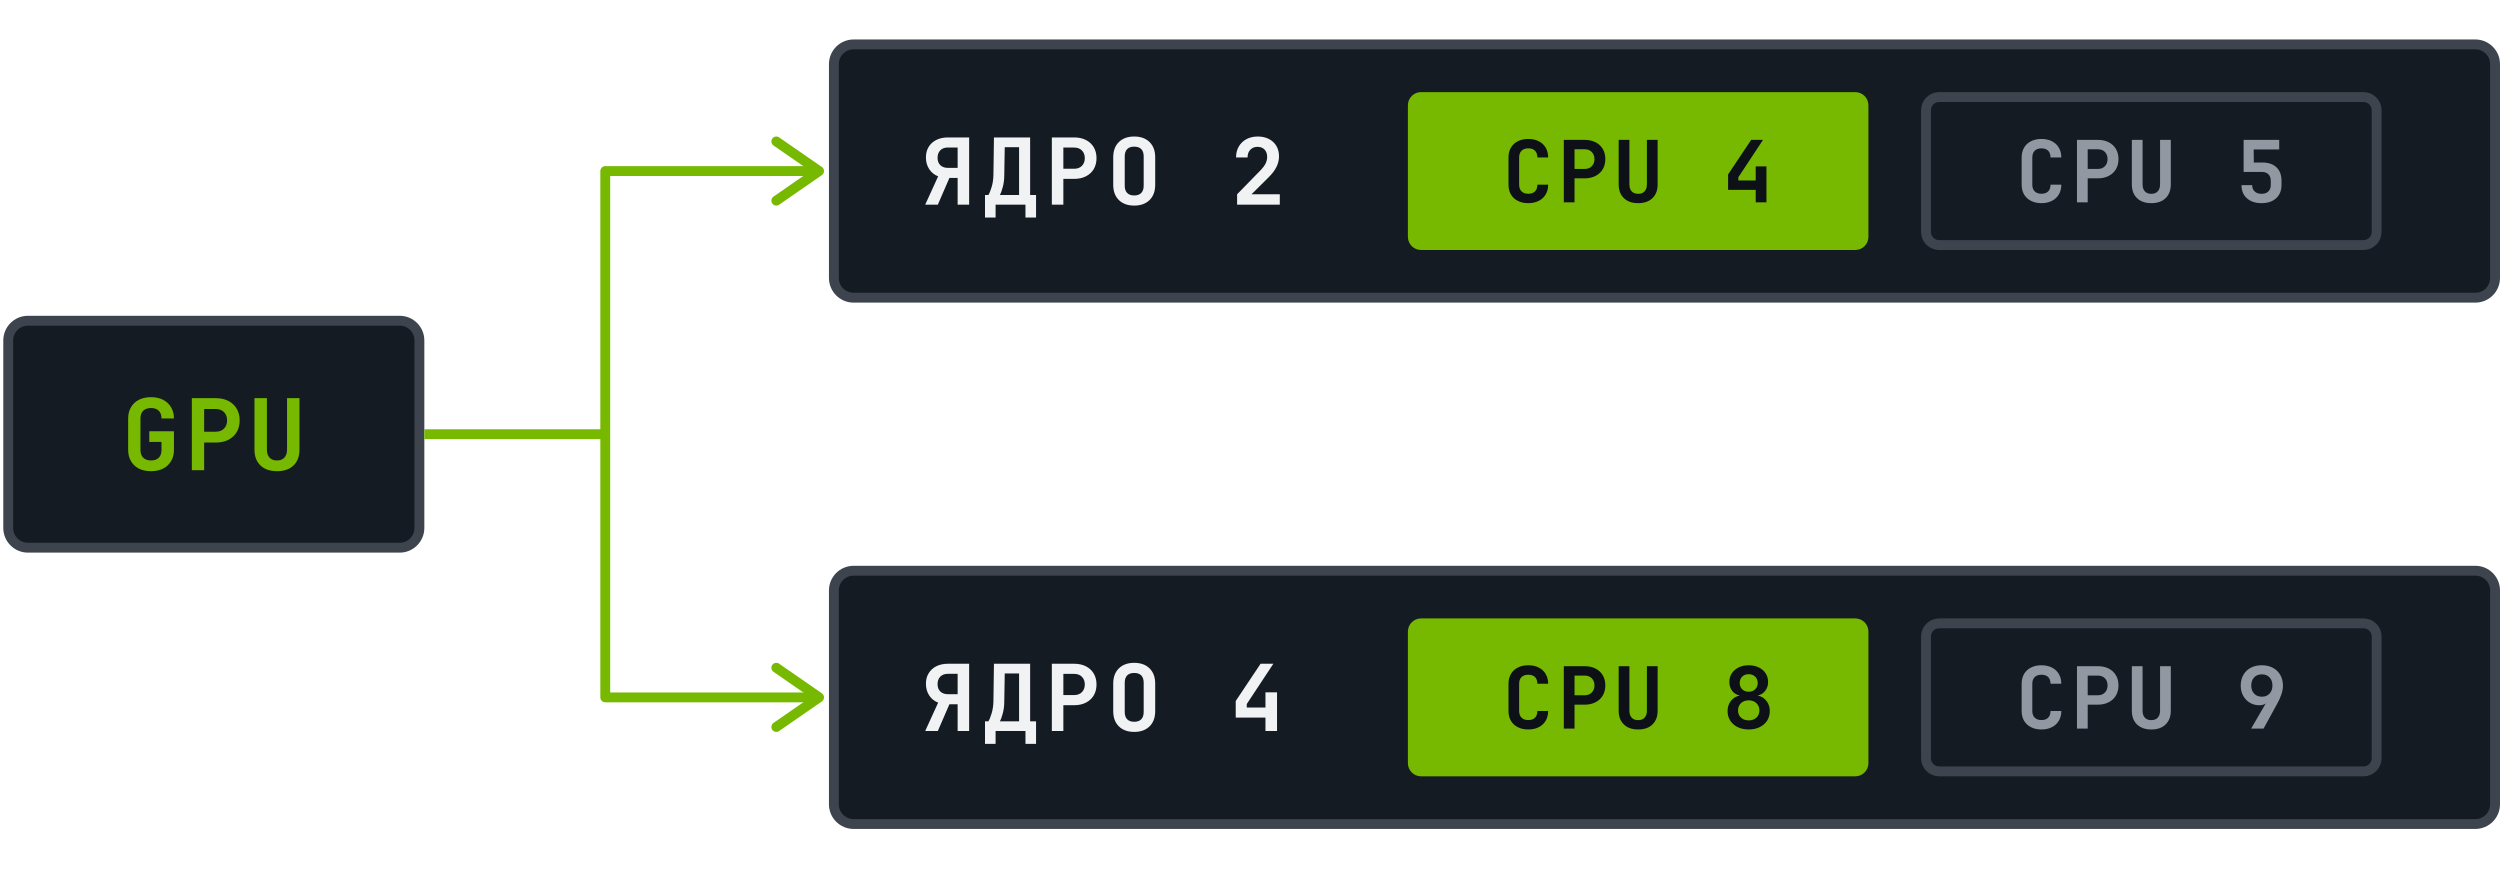
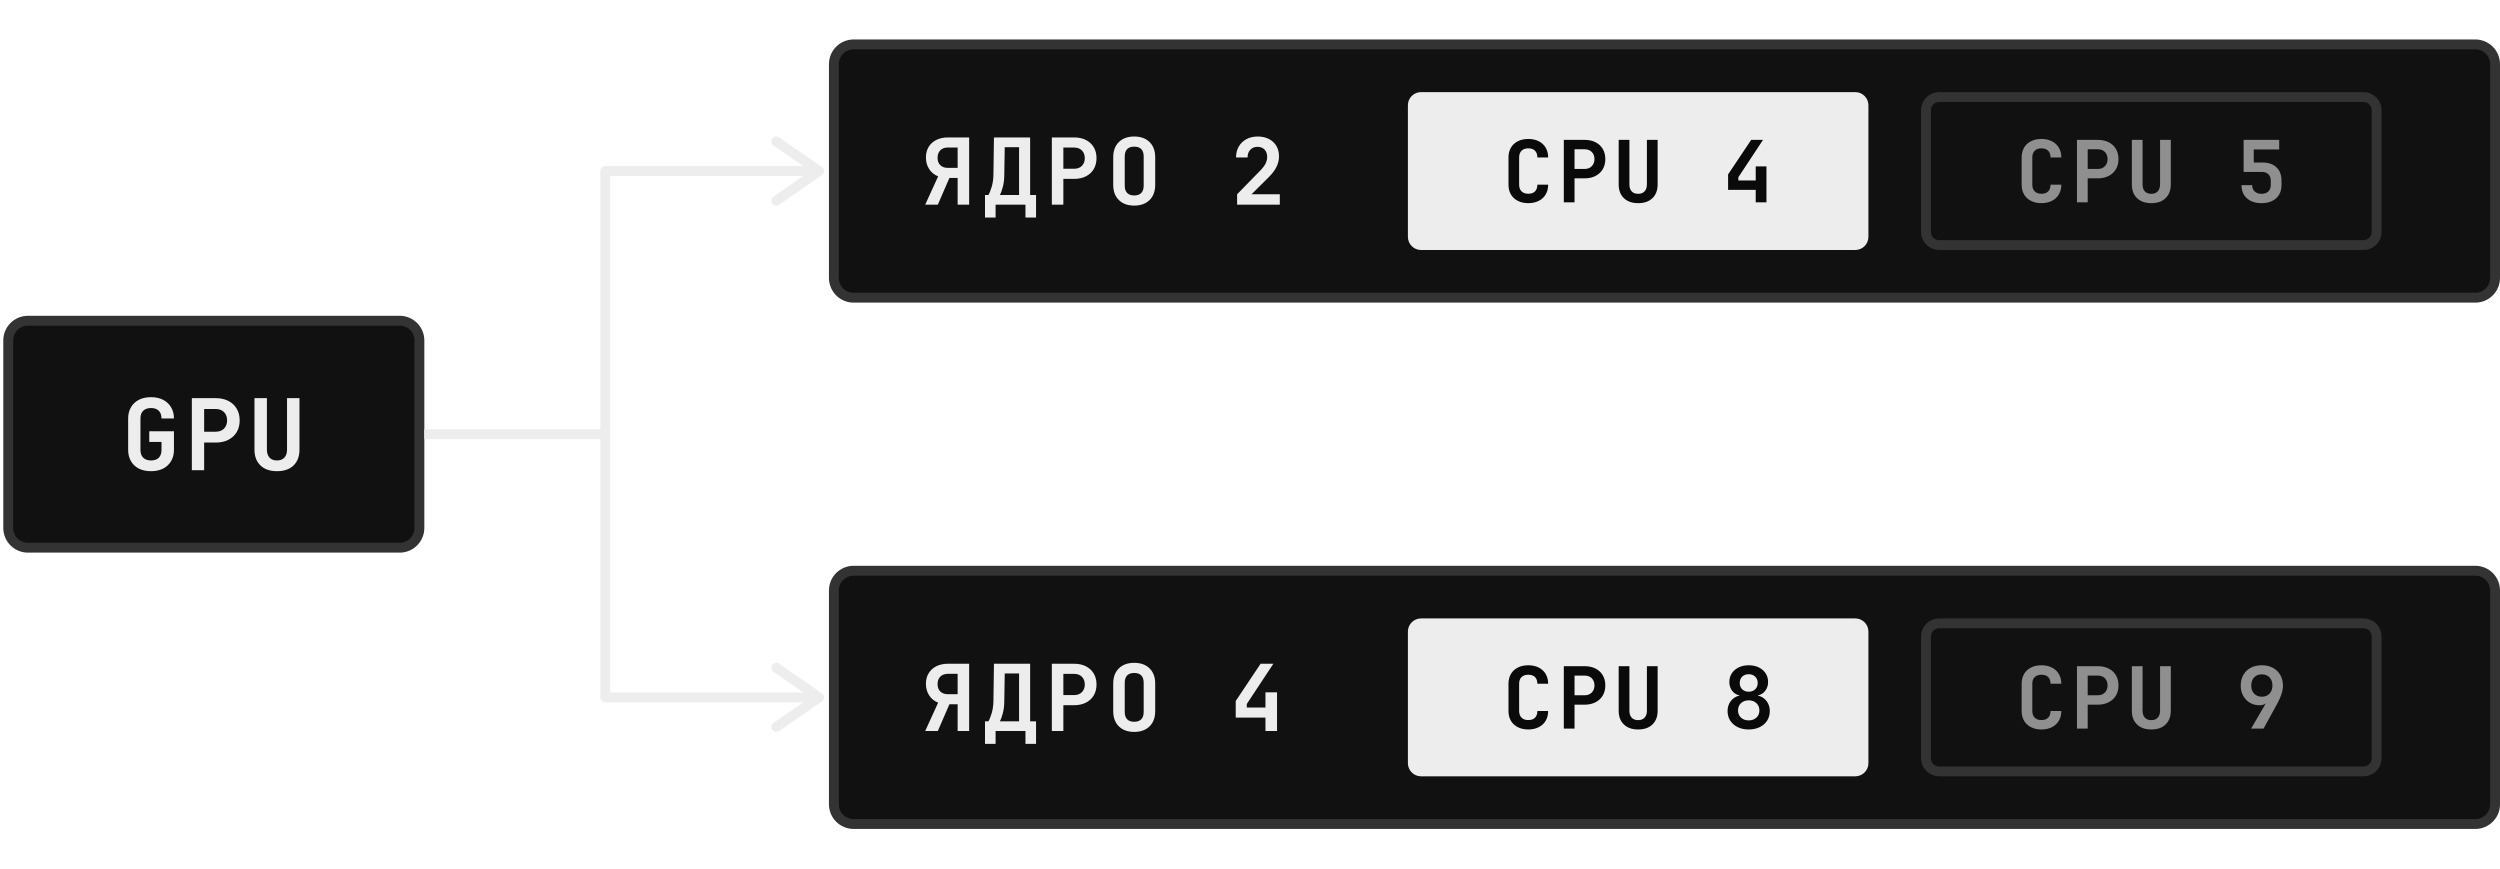
<svg xmlns="http://www.w3.org/2000/svg" width="380" height="132" viewBox="0 0 380 132" role="img" aria-label="GPU: ЯДРО 2, ЯДРО 4">
-   <rect x="1.25" y="48.75" width="62.5" height="34.5" rx="3" fill="#151b23" stroke="#3d444d" stroke-width="1.5" />
-   <path d="M22.96 71.62Q21.89 71.62 21.11 71.23Q20.33 70.83 19.91 70.1Q19.48 69.38 19.48 68.38V63.61Q19.48 62.62 19.91 61.9Q20.33 61.17 21.11 60.77Q21.89 60.37 22.96 60.37Q24.01 60.37 24.79 60.77Q25.57 61.17 26 61.9Q26.44 62.62 26.44 63.61H24.55Q24.55 62.85 24.14 62.44Q23.72 62.02 22.96 62.02Q22.2 62.02 21.77 62.43Q21.35 62.83 21.35 63.6V68.38Q21.35 69.15 21.77 69.57Q22.2 69.99 22.96 69.99Q23.72 69.99 24.14 69.57Q24.55 69.15 24.55 68.38V67.17H22.69V65.55H26.44V68.38Q26.44 69.38 26 70.1Q25.57 70.83 24.79 71.23Q24.01 71.62 22.96 71.62ZM29.16 71.47V60.52H32.8Q33.89 60.52 34.71 60.94Q35.53 61.36 35.98 62.12Q36.43 62.88 36.43 63.9Q36.43 64.92 35.98 65.68Q35.53 66.43 34.71 66.85Q33.89 67.27 32.8 67.27H31.03V71.47ZM31.03 65.62H32.8Q33.59 65.62 34.06 65.14Q34.52 64.66 34.52 63.9Q34.52 63.13 34.06 62.65Q33.59 62.17 32.8 62.17H31.03ZM42.1 71.62Q40.5 71.62 39.59 70.75Q38.68 69.87 38.68 68.35V60.52H40.57V68.34Q40.57 69.12 40.96 69.55Q41.35 69.99 42.1 69.99Q42.84 69.99 43.23 69.55Q43.63 69.12 43.63 68.34V60.52H45.52V68.35Q45.52 69.87 44.62 70.75Q43.72 71.62 42.1 71.62Z" fill="#76b900" />
-   <path d="M64.5 66H92M92 66V26H124M92 66V106H124" fill="none" stroke="#76b900" stroke-width="1.5" stroke-linecap="butt" stroke-linejoin="round" />
-   <path d="M118 21.5L124.5 26L118 30.5" fill="none" stroke="#76b900" stroke-width="1.5" stroke-linejoin="round" stroke-linecap="round" />
-   <rect x="126.75" y="6.75" width="252.5" height="38.5" rx="3" fill="#151b23" stroke="#3d444d" stroke-width="1.5" />
-   <path d="M140.63 31.11 142.6 26.8Q141.74 26.48 141.24 25.71Q140.74 24.95 140.74 23.93Q140.74 23 141.16 22.32Q141.57 21.65 142.32 21.27Q143.08 20.89 144.09 20.89H147.31V31.11H145.56V27.05H144.31L142.55 31.11ZM144.09 25.52H145.56V22.42H144.09Q143.36 22.42 142.93 22.84Q142.51 23.27 142.51 23.98Q142.51 24.7 142.93 25.11Q143.36 25.52 144.09 25.52ZM149.72 33.07V29.64H150.24Q150.48 29.25 150.73 28.42Q150.98 27.6 151 26.59L151.08 20.89H156.58V29.64H157.48V33.07H155.87V31.11H151.33V33.07ZM151.99 29.64H154.9V22.37H152.72L152.65 26.59Q152.65 27.61 152.42 28.44Q152.2 29.26 151.99 29.64ZM159.88 31.11V20.89H163.28Q164.3 20.89 165.06 21.28Q165.83 21.67 166.25 22.38Q166.67 23.09 166.67 24.04Q166.67 24.99 166.25 25.7Q165.83 26.41 165.06 26.8Q164.3 27.19 163.28 27.19H161.63V31.11ZM161.63 25.65H163.28Q164.02 25.65 164.46 25.2Q164.89 24.75 164.89 24.04Q164.89 23.33 164.46 22.88Q164.02 22.43 163.28 22.43H161.63ZM172.4 31.25Q170.93 31.25 170.07 30.41Q169.21 29.57 169.21 28.09V23.91Q169.21 22.43 170.07 21.59Q170.93 20.75 172.4 20.75Q173.87 20.75 174.73 21.59Q175.59 22.43 175.59 23.9V28.09Q175.59 29.57 174.73 30.41Q173.87 31.25 172.4 31.25ZM172.4 29.71Q173.11 29.71 173.48 29.32Q173.84 28.94 173.84 28.23V23.77Q173.84 23.06 173.48 22.67Q173.11 22.29 172.4 22.29Q171.69 22.29 171.32 22.67Q170.96 23.06 170.96 23.77V28.23Q170.96 28.94 171.32 29.32Q171.69 29.71 172.4 29.71ZM188.04 31.11V29.53L191.72 25.76Q192.61 24.82 192.61 23.86Q192.61 23.17 192.22 22.74Q191.82 22.32 191.14 22.32Q190.46 22.32 190.05 22.76Q189.63 23.2 189.63 23.93H187.88Q187.88 22.98 188.3 22.26Q188.72 21.55 189.46 21.15Q190.21 20.75 191.19 20.75Q192.15 20.75 192.88 21.13Q193.61 21.51 194.01 22.18Q194.41 22.86 194.41 23.77Q194.41 24.56 194.04 25.34Q193.66 26.13 192.81 26.97L190.23 29.53H194.53V31.11Z" fill="#f0f2f4" />
-   <rect x="214" y="14" width="70" height="24" rx="2" fill="#76b900" />
-   <path d="M232.3 30.88Q231.38 30.88 230.71 30.53Q230.03 30.19 229.66 29.56Q229.29 28.93 229.29 28.07V23.93Q229.29 23.08 229.66 22.44Q230.03 21.81 230.71 21.47Q231.38 21.12 232.3 21.12Q233.21 21.12 233.89 21.47Q234.57 21.81 234.94 22.44Q235.32 23.08 235.32 23.93H233.68Q233.68 23.27 233.32 22.91Q232.97 22.55 232.3 22.55Q231.64 22.55 231.28 22.91Q230.91 23.27 230.91 23.93V28.07Q230.91 28.73 231.28 29.09Q231.64 29.45 232.3 29.45Q232.97 29.45 233.32 29.09Q233.68 28.73 233.68 28.07H235.32Q235.32 28.93 234.94 29.56Q234.57 30.19 233.89 30.53Q233.21 30.88 232.3 30.88ZM237.7 30.75V21.26H240.86Q241.81 21.26 242.52 21.62Q243.23 21.98 243.62 22.64Q244.01 23.3 244.01 24.18Q244.01 25.06 243.62 25.72Q243.23 26.38 242.52 26.74Q241.81 27.11 240.86 27.11H239.33V30.75ZM239.33 25.68H240.86Q241.55 25.68 241.95 25.26Q242.36 24.84 242.36 24.18Q242.36 23.52 241.95 23.1Q241.55 22.69 240.86 22.69H239.33ZM249 30.88Q247.61 30.88 246.82 30.11Q246.04 29.35 246.04 28.04V21.26H247.67V28.03Q247.67 28.7 248.01 29.08Q248.35 29.46 249 29.46Q249.64 29.46 249.98 29.08Q250.33 28.7 250.33 28.03V21.26H251.96V28.04Q251.96 29.35 251.18 30.11Q250.4 30.88 249 30.88ZM266.87 30.75V28.86H262.67V26.51L266.18 21.26H267.98L264.23 26.94V27.43H266.87V25.29H268.5V30.75Z" fill="#0d1117" />
-   <rect x="292.75" y="14.75" width="68.5" height="22.5" rx="2" fill="none" stroke="#3d444d" stroke-width="1.5" />
-   <path d="M310.3 30.88Q309.38 30.88 308.71 30.53Q308.03 30.19 307.66 29.56Q307.29 28.93 307.29 28.07V23.93Q307.29 23.08 307.66 22.44Q308.03 21.81 308.71 21.47Q309.38 21.12 310.3 21.12Q311.21 21.12 311.89 21.47Q312.57 21.81 312.94 22.44Q313.32 23.08 313.32 23.93H311.68Q311.68 23.27 311.32 22.91Q310.97 22.55 310.3 22.55Q309.64 22.55 309.28 22.91Q308.91 23.27 308.91 23.93V28.07Q308.91 28.73 309.28 29.09Q309.64 29.45 310.3 29.45Q310.97 29.45 311.32 29.09Q311.68 28.73 311.68 28.07H313.32Q313.32 28.93 312.94 29.56Q312.57 30.19 311.89 30.53Q311.21 30.88 310.3 30.88ZM315.7 30.75V21.26H318.86Q319.81 21.26 320.52 21.62Q321.23 21.98 321.62 22.64Q322.01 23.3 322.01 24.18Q322.01 25.06 321.62 25.72Q321.23 26.38 320.52 26.74Q319.81 27.11 318.86 27.11H317.33V30.75ZM317.33 25.68H318.86Q319.55 25.68 319.95 25.26Q320.35 24.84 320.35 24.18Q320.35 23.52 319.95 23.1Q319.55 22.69 318.86 22.69H317.33ZM327 30.88Q325.61 30.88 324.82 30.11Q324.04 29.35 324.04 28.04V21.26H325.67V28.03Q325.67 28.7 326.01 29.08Q326.35 29.46 327 29.46Q327.64 29.46 327.98 29.08Q328.33 28.7 328.33 28.03V21.26H329.96V28.04Q329.96 29.35 329.18 30.11Q328.4 30.88 327 30.88ZM343.75 30.88Q342.36 30.88 341.53 30.14Q340.71 29.41 340.71 28.14H342.33Q342.33 28.74 342.71 29.1Q343.1 29.46 343.76 29.46Q344.42 29.46 344.79 29.1Q345.16 28.74 345.16 28.11V27.48Q345.16 26.85 344.8 26.49Q344.44 26.13 343.77 26.13H341.03V21.26H346.44V22.72H342.56L342.58 24.7H343.85Q345.26 24.7 346.02 25.43Q346.79 26.16 346.79 27.48V28.11Q346.79 29.39 345.98 30.13Q345.16 30.88 343.75 30.88Z" fill="#9198a1" />
-   <path d="M118 101.5L124.5 106L118 110.5" fill="none" stroke="#76b900" stroke-width="1.5" stroke-linejoin="round" stroke-linecap="round" />
-   <rect x="126.75" y="86.75" width="252.5" height="38.5" rx="3" fill="#151b23" stroke="#3d444d" stroke-width="1.5" />
-   <path d="M140.63 111.11 142.6 106.8Q141.74 106.48 141.24 105.71Q140.74 104.95 140.74 103.93Q140.74 103 141.16 102.33Q141.57 101.65 142.32 101.27Q143.08 100.89 144.09 100.89H147.31V111.11H145.56V107.05H144.31L142.55 111.11ZM144.09 105.52H145.56V102.42H144.09Q143.36 102.42 142.93 102.84Q142.51 103.27 142.51 103.98Q142.51 104.7 142.93 105.11Q143.36 105.52 144.09 105.52ZM149.72 113.07V109.64H150.24Q150.48 109.25 150.73 108.42Q150.98 107.6 151 106.59L151.08 100.89H156.58V109.64H157.48V113.07H155.87V111.11H151.33V113.07ZM151.99 109.64H154.9V102.37H152.72L152.65 106.59Q152.65 107.61 152.42 108.44Q152.2 109.26 151.99 109.64ZM159.88 111.11V100.89H163.28Q164.3 100.89 165.06 101.28Q165.83 101.67 166.25 102.38Q166.67 103.09 166.67 104.04Q166.67 104.99 166.25 105.7Q165.83 106.41 165.06 106.8Q164.3 107.19 163.28 107.19H161.63V111.11ZM161.63 105.65H163.28Q164.02 105.65 164.46 105.2Q164.89 104.75 164.89 104.04Q164.89 103.33 164.46 102.88Q164.02 102.43 163.28 102.43H161.63ZM172.4 111.25Q170.93 111.25 170.07 110.41Q169.21 109.57 169.21 108.09V103.91Q169.21 102.43 170.07 101.59Q170.93 100.75 172.4 100.75Q173.87 100.75 174.73 101.59Q175.59 102.43 175.59 103.9V108.09Q175.59 109.57 174.73 110.41Q173.87 111.25 172.4 111.25ZM172.4 109.71Q173.11 109.71 173.48 109.32Q173.84 108.94 173.84 108.23V103.77Q173.84 103.06 173.48 102.67Q173.11 102.29 172.4 102.29Q171.69 102.29 171.32 102.67Q170.96 103.06 170.96 103.77V108.23Q170.96 108.94 171.32 109.32Q171.69 109.71 172.4 109.71ZM192.35 111.11V109.08H187.83V106.55L191.61 100.89H193.55L189.51 107.01V107.54H192.35V105.23H194.11V111.11Z" fill="#f0f2f4" />
-   <rect x="214" y="94" width="70" height="24" rx="2" fill="#76b900" />
-   <path d="M232.3 110.88Q231.38 110.88 230.71 110.53Q230.03 110.19 229.66 109.56Q229.29 108.93 229.29 108.07V103.93Q229.29 103.08 229.66 102.44Q230.03 101.81 230.71 101.47Q231.38 101.12 232.3 101.12Q233.21 101.12 233.89 101.47Q234.57 101.81 234.94 102.44Q235.32 103.08 235.32 103.93H233.68Q233.68 103.27 233.32 102.91Q232.97 102.56 232.3 102.56Q231.64 102.56 231.28 102.91Q230.91 103.27 230.91 103.93V108.07Q230.91 108.73 231.28 109.09Q231.64 109.45 232.3 109.45Q232.97 109.45 233.32 109.09Q233.68 108.73 233.68 108.07H235.32Q235.32 108.93 234.94 109.56Q234.57 110.19 233.89 110.53Q233.21 110.88 232.3 110.88ZM237.7 110.75V101.26H240.86Q241.81 101.26 242.52 101.62Q243.23 101.98 243.62 102.64Q244.01 103.3 244.01 104.18Q244.01 105.06 243.62 105.72Q243.23 106.38 242.52 106.74Q241.81 107.11 240.86 107.11H239.33V110.75ZM239.33 105.68H240.86Q241.55 105.68 241.95 105.26Q242.36 104.84 242.36 104.18Q242.36 103.52 241.95 103.1Q241.55 102.69 240.86 102.69H239.33ZM249 110.88Q247.61 110.88 246.82 110.11Q246.04 109.35 246.04 108.04V101.26H247.67V108.03Q247.67 108.7 248.01 109.08Q248.35 109.46 249 109.46Q249.64 109.46 249.98 109.08Q250.33 108.7 250.33 108.03V101.26H251.96V108.04Q251.96 109.35 251.18 110.11Q250.4 110.88 249 110.88ZM265.8 110.88Q264.85 110.88 264.12 110.52Q263.4 110.16 262.99 109.53Q262.59 108.9 262.59 108.07Q262.59 107.2 263.09 106.55Q263.59 105.9 264.4 105.73V105.7Q263.71 105.56 263.28 105Q262.86 104.44 262.86 103.67Q262.86 102.92 263.23 102.35Q263.6 101.78 264.27 101.45Q264.93 101.12 265.8 101.12Q266.67 101.12 267.34 101.45Q268.01 101.78 268.38 102.35Q268.75 102.92 268.75 103.67Q268.75 104.44 268.32 105Q267.89 105.56 267.2 105.7V105.73Q268.01 105.9 268.51 106.55Q269.01 107.2 269.01 108.07Q269.01 108.9 268.61 109.53Q268.21 110.16 267.48 110.52Q266.75 110.88 265.8 110.88ZM265.8 105.14Q266.41 105.14 266.79 104.77Q267.17 104.4 267.17 103.82Q267.17 103.22 266.79 102.85Q266.41 102.48 265.8 102.48Q265.19 102.48 264.81 102.85Q264.44 103.22 264.44 103.82Q264.44 104.4 264.81 104.77Q265.19 105.14 265.8 105.14ZM265.8 109.5Q266.52 109.5 266.97 109.08Q267.43 108.67 267.43 107.99Q267.43 107.3 266.97 106.88Q266.52 106.45 265.8 106.45Q265.09 106.45 264.63 106.88Q264.18 107.3 264.18 107.99Q264.18 108.67 264.63 109.08Q265.09 109.5 265.8 109.5Z" fill="#0d1117" />
-   <rect x="292.75" y="94.75" width="68.5" height="22.5" rx="2" fill="none" stroke="#3d444d" stroke-width="1.5" />
-   <path d="M310.3 110.88Q309.38 110.88 308.71 110.53Q308.03 110.19 307.66 109.56Q307.29 108.93 307.29 108.07V103.93Q307.29 103.08 307.66 102.44Q308.03 101.81 308.71 101.47Q309.38 101.12 310.3 101.12Q311.21 101.12 311.89 101.47Q312.57 101.81 312.94 102.44Q313.32 103.08 313.32 103.93H311.68Q311.68 103.27 311.32 102.91Q310.97 102.56 310.3 102.56Q309.64 102.56 309.28 102.91Q308.91 103.27 308.91 103.93V108.07Q308.91 108.73 309.28 109.09Q309.64 109.45 310.3 109.45Q310.97 109.45 311.32 109.09Q311.68 108.73 311.68 108.07H313.32Q313.32 108.93 312.94 109.56Q312.57 110.19 311.89 110.53Q311.21 110.88 310.3 110.88ZM315.7 110.75V101.26H318.86Q319.81 101.26 320.52 101.62Q321.23 101.98 321.62 102.64Q322.01 103.3 322.01 104.18Q322.01 105.06 321.62 105.72Q321.23 106.38 320.52 106.74Q319.81 107.11 318.86 107.11H317.33V110.75ZM317.33 105.68H318.86Q319.55 105.68 319.95 105.26Q320.35 104.84 320.35 104.18Q320.35 103.52 319.95 103.1Q319.55 102.69 318.86 102.69H317.33ZM327 110.88Q325.61 110.88 324.82 110.11Q324.04 109.35 324.04 108.04V101.26H325.67V108.03Q325.67 108.7 326.01 109.08Q326.35 109.46 327 109.46Q327.64 109.46 327.98 109.08Q328.33 108.7 328.33 108.03V101.26H329.96V108.04Q329.96 109.35 329.18 110.11Q328.4 110.88 327 110.88ZM342.17 110.75 344.4 106.91Q344.24 107.03 344.03 107.11Q343.83 107.2 343.41 107.2Q342.63 107.2 341.99 106.82Q341.34 106.44 340.97 105.77Q340.59 105.1 340.59 104.22Q340.59 103.28 340.99 102.59Q341.38 101.89 342.1 101.51Q342.82 101.12 343.8 101.12Q344.77 101.12 345.5 101.52Q346.22 101.91 346.61 102.61Q347.01 103.32 347.01 104.27Q347.01 104.83 346.77 105.55Q346.53 106.27 346.11 107.01L344.06 110.75ZM343.8 105.9Q344.53 105.9 344.97 105.43Q345.41 104.97 345.41 104.19Q345.41 103.43 344.97 102.96Q344.53 102.5 343.8 102.5Q343.07 102.5 342.63 102.96Q342.19 103.43 342.19 104.19Q342.19 104.97 342.63 105.43Q343.07 105.9 343.8 105.9Z" fill="#9198a1" />
+   <rect x="1.25" y="48.75" width="62.5" height="34.5" rx="3" fill="#111111" stroke="#333333" stroke-width="1.5" />
+   <path d="M22.96 71.62Q21.89 71.62 21.11 71.23Q20.33 70.83 19.91 70.1Q19.48 69.38 19.48 68.38V63.61Q19.48 62.62 19.91 61.9Q20.33 61.17 21.11 60.77Q21.89 60.37 22.96 60.37Q24.01 60.37 24.79 60.77Q25.57 61.17 26 61.9Q26.44 62.62 26.44 63.61H24.55Q24.55 62.85 24.14 62.44Q23.72 62.02 22.96 62.02Q22.2 62.02 21.77 62.43Q21.35 62.83 21.35 63.6V68.38Q21.35 69.15 21.77 69.57Q22.2 69.99 22.96 69.99Q23.72 69.99 24.14 69.57Q24.55 69.15 24.55 68.38V67.17H22.69V65.55H26.44V68.38Q26.44 69.38 26 70.1Q25.57 70.83 24.79 71.23Q24.01 71.62 22.96 71.62ZM29.16 71.47V60.52H32.8Q33.89 60.52 34.71 60.94Q35.53 61.36 35.98 62.12Q36.43 62.88 36.43 63.9Q36.43 64.92 35.98 65.68Q35.53 66.43 34.71 66.85Q33.89 67.27 32.8 67.27H31.03V71.47ZM31.03 65.62H32.8Q33.59 65.62 34.06 65.14Q34.52 64.66 34.52 63.9Q34.52 63.13 34.06 62.65Q33.59 62.17 32.8 62.17H31.03ZM42.1 71.62Q40.5 71.62 39.59 70.75Q38.68 69.87 38.68 68.35V60.52H40.57V68.34Q40.57 69.12 40.96 69.55Q41.35 69.99 42.1 69.99Q42.84 69.99 43.23 69.55Q43.63 69.12 43.63 68.34V60.52H45.52V68.35Q45.52 69.87 44.62 70.75Q43.72 71.62 42.1 71.62Z" fill="#ededed" />
+   <path d="M64.5 66H92M92 66V26H124M92 66V106H124" fill="none" stroke="#ededed" stroke-width="1.5" stroke-linecap="butt" stroke-linejoin="round" />
+   <path d="M118 21.5L124.5 26L118 30.5" fill="none" stroke="#ededed" stroke-width="1.5" stroke-linejoin="round" stroke-linecap="round" />
+   <rect x="126.75" y="6.75" width="252.5" height="38.5" rx="3" fill="#111111" stroke="#333333" stroke-width="1.5" />
+   <path d="M140.63 31.11 142.6 26.8Q141.74 26.48 141.24 25.71Q140.74 24.95 140.74 23.93Q140.74 23 141.16 22.32Q141.57 21.65 142.32 21.27Q143.08 20.89 144.09 20.89H147.31V31.11H145.56V27.05H144.31L142.55 31.11ZM144.09 25.52H145.56V22.42H144.09Q143.36 22.42 142.93 22.84Q142.51 23.27 142.51 23.98Q142.51 24.7 142.93 25.11Q143.36 25.52 144.09 25.52ZM149.72 33.07V29.64H150.24Q150.48 29.25 150.73 28.42Q150.98 27.6 151 26.59L151.08 20.89H156.58V29.64H157.48V33.07H155.87V31.11H151.33V33.07ZM151.99 29.64H154.9V22.37H152.72L152.65 26.59Q152.65 27.61 152.42 28.44Q152.2 29.26 151.99 29.64ZM159.88 31.11V20.89H163.28Q164.3 20.89 165.06 21.28Q165.83 21.67 166.25 22.38Q166.67 23.09 166.67 24.04Q166.67 24.99 166.25 25.7Q165.83 26.41 165.06 26.8Q164.3 27.19 163.28 27.19H161.63V31.11ZM161.63 25.65H163.28Q164.02 25.65 164.46 25.2Q164.89 24.75 164.89 24.04Q164.89 23.33 164.46 22.88Q164.02 22.43 163.28 22.43H161.63ZM172.4 31.25Q170.93 31.25 170.07 30.41Q169.21 29.57 169.21 28.09V23.91Q169.21 22.43 170.07 21.59Q170.93 20.75 172.4 20.75Q173.87 20.75 174.73 21.59Q175.59 22.43 175.59 23.9V28.09Q175.59 29.57 174.73 30.41Q173.87 31.25 172.4 31.25ZM172.4 29.71Q173.11 29.71 173.48 29.32Q173.84 28.94 173.84 28.23V23.77Q173.84 23.06 173.48 22.67Q173.11 22.29 172.4 22.29Q171.69 22.29 171.32 22.67Q170.96 23.06 170.96 23.77V28.23Q170.96 28.94 171.32 29.32Q171.69 29.71 172.4 29.71ZM188.04 31.11V29.53L191.72 25.76Q192.61 24.82 192.61 23.86Q192.61 23.17 192.22 22.74Q191.82 22.32 191.14 22.32Q190.46 22.32 190.05 22.76Q189.63 23.2 189.63 23.93H187.88Q187.88 22.98 188.3 22.26Q188.72 21.55 189.46 21.15Q190.21 20.75 191.19 20.75Q192.15 20.75 192.88 21.13Q193.61 21.51 194.01 22.18Q194.41 22.86 194.41 23.77Q194.41 24.56 194.04 25.34Q193.66 26.13 192.81 26.97L190.23 29.53H194.53V31.11Z" fill="#ededed" />
+   <rect x="214" y="14" width="70" height="24" rx="2" fill="#ededed" />
+   <path d="M232.3 30.88Q231.38 30.88 230.71 30.53Q230.03 30.19 229.66 29.56Q229.29 28.93 229.29 28.07V23.93Q229.29 23.08 229.66 22.44Q230.03 21.81 230.71 21.47Q231.38 21.12 232.3 21.12Q233.21 21.12 233.89 21.47Q234.57 21.81 234.94 22.44Q235.32 23.08 235.32 23.93H233.68Q233.68 23.27 233.32 22.91Q232.97 22.55 232.3 22.55Q231.64 22.55 231.28 22.91Q230.91 23.27 230.91 23.93V28.07Q230.91 28.73 231.28 29.09Q231.64 29.45 232.3 29.45Q232.97 29.45 233.32 29.09Q233.68 28.73 233.68 28.07H235.32Q235.32 28.93 234.94 29.56Q234.57 30.19 233.89 30.53Q233.21 30.88 232.3 30.88ZM237.7 30.75V21.26H240.86Q241.81 21.26 242.52 21.62Q243.23 21.98 243.62 22.64Q244.01 23.3 244.01 24.18Q244.01 25.06 243.62 25.72Q243.23 26.38 242.52 26.74Q241.81 27.11 240.86 27.11H239.33V30.75ZM239.33 25.68H240.86Q241.55 25.68 241.95 25.26Q242.36 24.84 242.36 24.18Q242.36 23.52 241.95 23.1Q241.55 22.69 240.86 22.69H239.33ZM249 30.88Q247.61 30.88 246.82 30.11Q246.04 29.35 246.04 28.04V21.26H247.67V28.03Q247.67 28.7 248.01 29.08Q248.35 29.46 249 29.46Q249.64 29.46 249.98 29.08Q250.33 28.7 250.33 28.03V21.26H251.96V28.04Q251.96 29.35 251.18 30.11Q250.4 30.88 249 30.88ZM266.87 30.75V28.86H262.67V26.51L266.18 21.26H267.98L264.23 26.94V27.43H266.87V25.29H268.5V30.75Z" fill="#0a0a0a" />
+   <rect x="292.75" y="14.75" width="68.5" height="22.5" rx="2" fill="none" stroke="#333333" stroke-width="1.5" />
+   <path d="M310.3 30.88Q309.38 30.88 308.71 30.53Q308.03 30.19 307.66 29.56Q307.29 28.93 307.29 28.07V23.93Q307.29 23.08 307.66 22.44Q308.03 21.81 308.71 21.47Q309.38 21.12 310.3 21.12Q311.21 21.12 311.89 21.47Q312.57 21.81 312.94 22.44Q313.32 23.08 313.32 23.93H311.68Q311.68 23.27 311.32 22.91Q310.97 22.55 310.3 22.55Q309.64 22.55 309.28 22.91Q308.91 23.27 308.91 23.93V28.07Q308.91 28.73 309.28 29.09Q309.64 29.45 310.3 29.45Q310.97 29.45 311.32 29.09Q311.68 28.73 311.68 28.07H313.32Q313.32 28.93 312.94 29.56Q312.57 30.19 311.89 30.53Q311.21 30.88 310.3 30.88ZM315.7 30.75V21.26H318.86Q319.81 21.26 320.52 21.62Q321.23 21.98 321.62 22.64Q322.01 23.3 322.01 24.18Q322.01 25.06 321.62 25.72Q321.23 26.38 320.52 26.74Q319.81 27.11 318.86 27.11H317.33V30.75ZM317.33 25.68H318.86Q319.55 25.68 319.95 25.26Q320.35 24.84 320.35 24.18Q320.35 23.52 319.95 23.1Q319.55 22.69 318.86 22.69H317.33ZM327 30.88Q325.61 30.88 324.82 30.11Q324.04 29.35 324.04 28.04V21.26H325.67V28.03Q325.67 28.7 326.01 29.08Q326.35 29.46 327 29.46Q327.64 29.46 327.98 29.08Q328.33 28.7 328.33 28.03V21.26H329.96V28.04Q329.96 29.35 329.18 30.11Q328.4 30.88 327 30.88ZM343.75 30.88Q342.36 30.88 341.53 30.14Q340.71 29.41 340.71 28.14H342.33Q342.33 28.74 342.71 29.1Q343.1 29.46 343.76 29.46Q344.42 29.46 344.79 29.1Q345.16 28.74 345.16 28.11V27.48Q345.16 26.85 344.8 26.49Q344.44 26.13 343.77 26.13H341.03V21.26H346.44V22.72H342.56L342.58 24.7H343.85Q345.26 24.7 346.02 25.43Q346.79 26.16 346.79 27.48V28.11Q346.79 29.39 345.98 30.13Q345.16 30.88 343.75 30.88Z" fill="#8f8f8f" />
+   <path d="M118 101.5L124.5 106L118 110.5" fill="none" stroke="#ededed" stroke-width="1.5" stroke-linejoin="round" stroke-linecap="round" />
+   <rect x="126.75" y="86.75" width="252.5" height="38.5" rx="3" fill="#111111" stroke="#333333" stroke-width="1.5" />
+   <path d="M140.63 111.11 142.6 106.8Q141.74 106.48 141.24 105.71Q140.74 104.95 140.74 103.93Q140.74 103 141.16 102.33Q141.57 101.65 142.32 101.27Q143.08 100.89 144.09 100.89H147.31V111.11H145.56V107.05H144.31L142.55 111.11ZM144.09 105.52H145.56V102.42H144.09Q143.36 102.42 142.93 102.84Q142.51 103.27 142.51 103.98Q142.51 104.7 142.93 105.11Q143.36 105.52 144.09 105.52ZM149.72 113.07V109.64H150.24Q150.48 109.25 150.73 108.42Q150.98 107.6 151 106.59L151.08 100.89H156.58V109.64H157.48V113.07H155.87V111.11H151.33V113.07ZM151.99 109.64H154.9V102.37H152.72L152.65 106.59Q152.65 107.61 152.42 108.44Q152.2 109.26 151.99 109.64ZM159.88 111.11V100.89H163.28Q164.3 100.89 165.06 101.28Q165.83 101.67 166.25 102.38Q166.67 103.09 166.67 104.04Q166.67 104.99 166.25 105.7Q165.83 106.41 165.06 106.8Q164.3 107.19 163.28 107.19H161.63V111.11ZM161.63 105.65H163.28Q164.02 105.65 164.46 105.2Q164.89 104.75 164.89 104.04Q164.89 103.33 164.46 102.88Q164.02 102.43 163.28 102.43H161.63ZM172.4 111.25Q170.93 111.25 170.07 110.41Q169.21 109.57 169.21 108.09V103.91Q169.21 102.43 170.07 101.59Q170.93 100.75 172.4 100.75Q173.87 100.75 174.73 101.59Q175.59 102.43 175.59 103.9V108.09Q175.59 109.57 174.73 110.41Q173.87 111.25 172.4 111.25ZM172.4 109.71Q173.11 109.71 173.48 109.32Q173.84 108.94 173.84 108.23V103.77Q173.84 103.06 173.48 102.67Q173.11 102.29 172.4 102.29Q171.69 102.29 171.32 102.67Q170.96 103.06 170.96 103.77V108.23Q170.96 108.94 171.32 109.32Q171.69 109.71 172.4 109.71ZM192.35 111.11V109.08H187.83V106.55L191.61 100.89H193.55L189.51 107.01V107.54H192.35V105.23H194.11V111.11Z" fill="#ededed" />
+   <rect x="214" y="94" width="70" height="24" rx="2" fill="#ededed" />
+   <path d="M232.3 110.88Q231.38 110.88 230.71 110.53Q230.03 110.19 229.66 109.56Q229.29 108.93 229.29 108.07V103.93Q229.29 103.08 229.66 102.44Q230.03 101.81 230.71 101.47Q231.38 101.12 232.3 101.12Q233.21 101.12 233.89 101.47Q234.57 101.81 234.94 102.44Q235.32 103.08 235.32 103.93H233.68Q233.68 103.27 233.32 102.91Q232.97 102.56 232.3 102.56Q231.64 102.56 231.28 102.91Q230.91 103.27 230.91 103.93V108.07Q230.91 108.73 231.28 109.09Q231.64 109.45 232.3 109.45Q232.97 109.45 233.32 109.09Q233.68 108.73 233.68 108.07H235.32Q235.32 108.93 234.94 109.56Q234.57 110.19 233.89 110.53Q233.21 110.88 232.3 110.88ZM237.7 110.75V101.26H240.86Q241.81 101.26 242.52 101.62Q243.23 101.98 243.62 102.64Q244.01 103.3 244.01 104.18Q244.01 105.06 243.62 105.72Q243.23 106.38 242.52 106.74Q241.81 107.11 240.86 107.11H239.33V110.75ZM239.33 105.68H240.86Q241.55 105.68 241.95 105.26Q242.36 104.84 242.36 104.18Q242.36 103.52 241.95 103.1Q241.55 102.69 240.86 102.69H239.33ZM249 110.88Q247.61 110.88 246.82 110.11Q246.04 109.35 246.04 108.04V101.26H247.67V108.03Q247.67 108.7 248.01 109.08Q248.35 109.46 249 109.46Q249.64 109.46 249.98 109.08Q250.33 108.7 250.33 108.03V101.26H251.96V108.04Q251.96 109.35 251.18 110.11Q250.4 110.88 249 110.88ZM265.8 110.88Q264.85 110.88 264.12 110.52Q263.4 110.16 262.99 109.53Q262.59 108.9 262.59 108.07Q262.59 107.2 263.09 106.55Q263.59 105.9 264.4 105.73V105.7Q263.71 105.56 263.28 105Q262.86 104.44 262.86 103.67Q262.86 102.92 263.23 102.35Q263.6 101.78 264.27 101.45Q264.93 101.12 265.8 101.12Q266.67 101.12 267.34 101.45Q268.01 101.78 268.38 102.35Q268.75 102.92 268.75 103.67Q268.75 104.44 268.32 105Q267.89 105.56 267.2 105.7V105.73Q268.01 105.9 268.51 106.55Q269.01 107.2 269.01 108.07Q269.01 108.9 268.61 109.53Q268.21 110.16 267.48 110.52Q266.75 110.88 265.8 110.88ZM265.8 105.14Q266.41 105.14 266.79 104.77Q267.17 104.4 267.17 103.82Q267.17 103.22 266.79 102.85Q266.41 102.48 265.8 102.48Q265.19 102.48 264.81 102.85Q264.44 103.22 264.44 103.82Q264.44 104.4 264.81 104.77Q265.19 105.14 265.8 105.14ZM265.8 109.5Q266.52 109.5 266.97 109.08Q267.43 108.67 267.43 107.99Q267.43 107.3 266.97 106.88Q266.52 106.45 265.8 106.45Q265.09 106.45 264.63 106.88Q264.18 107.3 264.18 107.99Q264.18 108.67 264.63 109.08Q265.09 109.5 265.8 109.5Z" fill="#0a0a0a" />
+   <rect x="292.75" y="94.75" width="68.5" height="22.5" rx="2" fill="none" stroke="#333333" stroke-width="1.5" />
+   <path d="M310.3 110.88Q309.38 110.88 308.71 110.53Q308.03 110.19 307.66 109.56Q307.29 108.93 307.29 108.07V103.93Q307.29 103.08 307.66 102.44Q308.03 101.81 308.71 101.47Q309.38 101.12 310.3 101.12Q311.21 101.12 311.89 101.47Q312.57 101.81 312.94 102.44Q313.32 103.08 313.32 103.93H311.68Q311.68 103.27 311.32 102.91Q310.97 102.56 310.3 102.56Q309.64 102.56 309.28 102.91Q308.91 103.27 308.91 103.93V108.07Q308.91 108.73 309.28 109.09Q309.64 109.45 310.3 109.45Q310.97 109.45 311.32 109.09Q311.68 108.73 311.68 108.07H313.32Q313.32 108.93 312.94 109.56Q312.57 110.19 311.89 110.53Q311.21 110.88 310.3 110.88ZM315.7 110.75V101.26H318.86Q319.81 101.26 320.52 101.62Q321.23 101.98 321.62 102.64Q322.01 103.3 322.01 104.18Q322.01 105.06 321.62 105.72Q321.23 106.38 320.52 106.74Q319.81 107.11 318.86 107.11H317.33V110.75ZM317.33 105.68H318.86Q319.55 105.68 319.95 105.26Q320.35 104.84 320.35 104.18Q320.35 103.52 319.95 103.1Q319.55 102.69 318.86 102.69H317.33ZM327 110.88Q325.61 110.88 324.82 110.11Q324.04 109.35 324.04 108.04V101.26H325.67V108.03Q325.67 108.7 326.01 109.08Q326.35 109.46 327 109.46Q327.64 109.46 327.98 109.08Q328.33 108.7 328.33 108.03V101.26H329.96V108.04Q329.96 109.35 329.18 110.11Q328.4 110.88 327 110.88ZM342.17 110.75 344.4 106.91Q344.24 107.03 344.03 107.11Q343.83 107.2 343.41 107.2Q342.63 107.2 341.99 106.82Q341.34 106.44 340.97 105.77Q340.59 105.1 340.59 104.22Q340.59 103.28 340.99 102.59Q341.38 101.89 342.1 101.51Q342.82 101.12 343.8 101.12Q344.77 101.12 345.5 101.52Q346.22 101.91 346.61 102.61Q347.01 103.32 347.01 104.27Q347.01 104.83 346.77 105.55Q346.53 106.27 346.11 107.01L344.06 110.75ZM343.8 105.9Q344.53 105.9 344.97 105.43Q345.41 104.97 345.41 104.19Q345.41 103.43 344.97 102.96Q344.53 102.5 343.8 102.5Q343.07 102.5 342.63 102.96Q342.19 103.43 342.19 104.19Q342.19 104.97 342.63 105.43Q343.07 105.9 343.8 105.9Z" fill="#8f8f8f" />
</svg>
